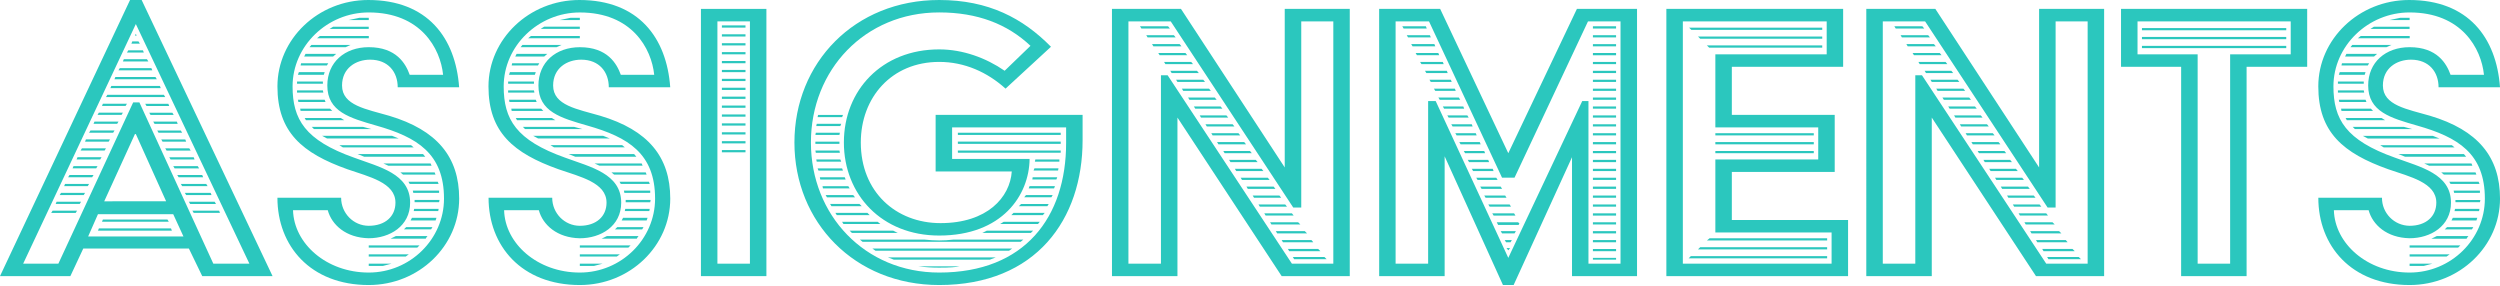
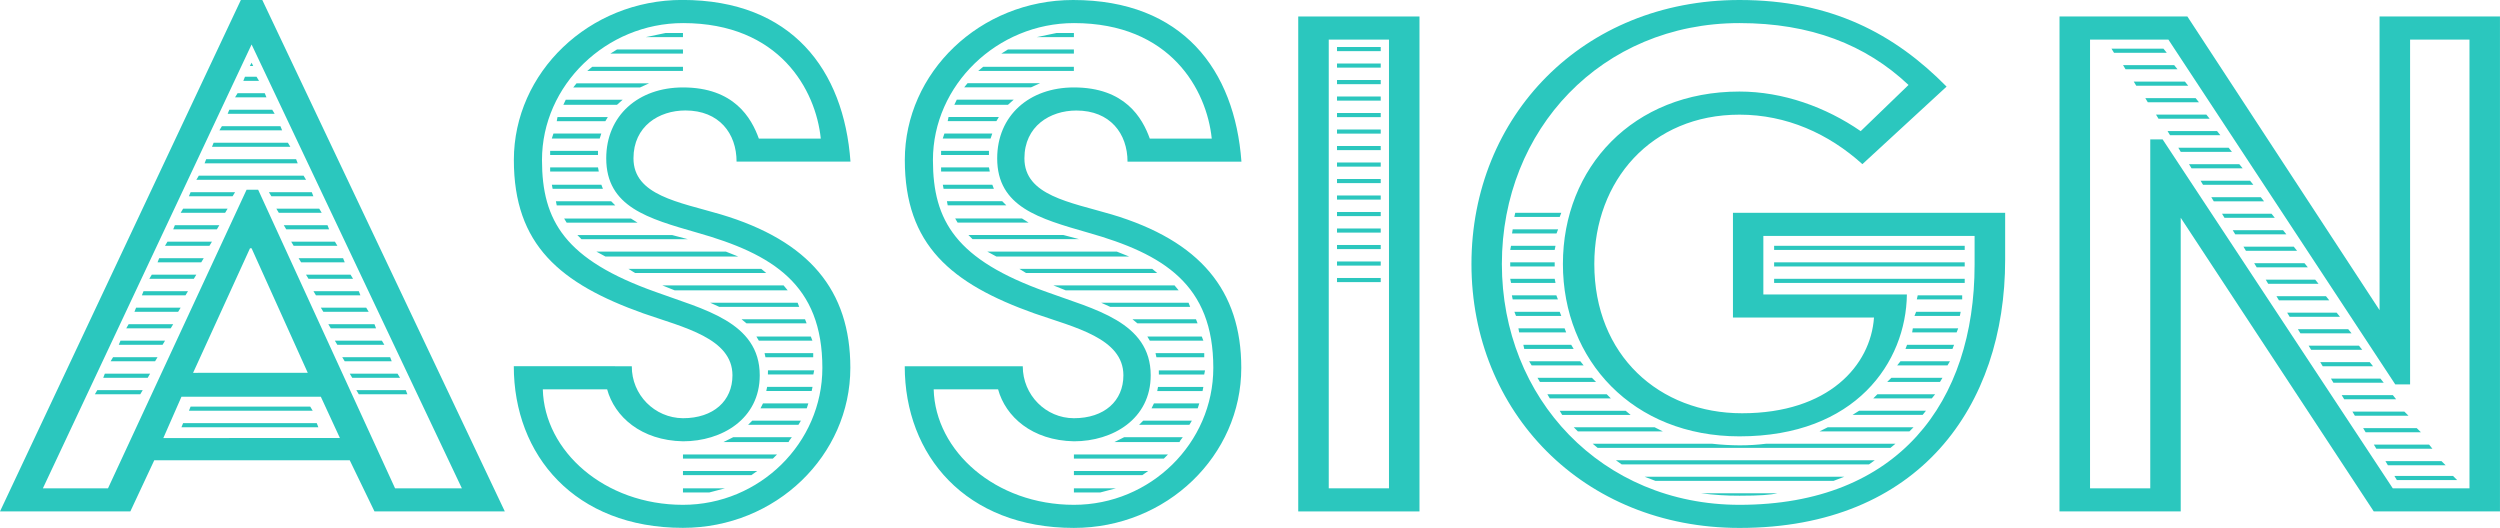
- <svg xmlns="http://www.w3.org/2000/svg" id="Layer_1" data-name="Layer 1" viewBox="0 0 2929.79 334.03">
+ <svg xmlns="http://www.w3.org/2000/svg" id="Layer_1" data-name="Layer 1" viewBox="0 0 1574.02 332.38">
  <defs>
    <style>.cls-1{fill:#2bc7be;}</style>
  </defs>
-   <path class="cls-1" d="M152.4,0H166L319.42,323.59H237l-15.66-32.36H97.6L82.47,323.59H0Zm-84,309L156.06,120h7.3L250,309h42.28L159.19,28.18,27.14,309Zm-6.78-62.1H90.3l-1.57,2.61H60Zm4.7-10.45H95L93.42,239H65.24ZM71.51,226H99.69l-1.57,2.61H69.94Zm4.69-10.44h28.18l-1.56,2.61H75.16Zm5.22-10.44h28.19L108,207.72H79.85Zm4.7-10.43H114.3l-1.56,2.6H85.07Zm4.7-10.44H119l-1.57,2.61H89.77ZM96,173.8h28.18l-1.57,2.61H94.47Zm4.69-10.44h28.18L127.35,166H99.69ZM215,277.14,203,251h-88.2l-11.49,26.1ZM106,152.92h28.19l-1.57,2.61H104.38Zm4.7-10.44h28.18l-1.56,2.61H109.61ZM115.87,132h28.18l-1.57,2.61H114.3Zm0,135.7h84.55l1,2.61H114.83Zm4.7-146.13h28.18l-1.57,2.6H119.52Zm0,135.7h75.67l1.57,2.6H119.52Zm74.11-21.4L159.19,157.1h-1.05l-36,78.81Zm-68.9-124.74h66.29l1.56,2.61H124.22Zm4.7-10.44h56.89l1,2.61h-59Zm4.7-10.44h47l1.57,2.61H134.14Zm5.22-10.44h37l1.05,2.61H138.83Zm4.7-10.44h27.13L173.8,72H144.05ZM150.32,59h17.22l1,2.6H148.75ZM155,48.54h7.31l1.57,2.61H154Zm4.18-8.88,1,2.09h-2.09Zm11,82h27.14l1,2.6H171.71Zm4.7,10.43H202l1.57,2.61H176.41Zm4.69,10.44h27.67l1,2.61H181.11Zm4.7,10.44H211.9l1.57,2.61H185.8Zm4.7,10.44h28.18l1,2.61H190.5Zm4.69,10.44h28.19l1.56,2.61H195.2Zm4.7,10.44H227l1,2.61H199.9Zm4.7,10.44h28.71l1.56,2.6H204.59ZM237,205.11l1.05,2.61H209.29l-1.56-2.61Zm4.7,10.44,1.57,2.61H213.47l-1.57-2.61ZM246.87,226l1,2.61H218.16L216.6,226Zm4.7,10.43,1.56,2.62H222.86l-1.57-2.62Zm5.22,10.45,1,2.61H227l-1.57-2.61Z" />
-   <path class="cls-1" d="M399.77,231.73c0,18.26,14.61,32.88,32.36,32.88,19.31,0,31.31-11,31.31-27.14,0-23.48-30.79-30.27-56.36-39.14-52.72-18.79-81.95-43.32-81.95-97.08C325.13,45.92,372.63,0,431.61,0,501,0,533.9,44.36,538.08,102.3h-72c0-17.75-11-32.37-32.35-32.37-16.71,0-32.89,9.92-32.89,30.28,0,23.48,28.71,27.66,55.33,35.49,55.84,16.7,81.94,48,81.94,97.07,0,55.33-47,101.26-106,101.26-68.37,0-107-45.93-107-102.3Zm32.36,87.68c48.54,0,88.2-39.14,88.2-86.64,0-52.71-31.31-72-79.33-85.59-30.79-8.88-57.41-16.18-57.41-47,0-27.14,20.36-44.89,48.54-44.89,32.36,0,43.32,19.31,48,32.36h39.15c-3.13-30.79-26.1-73.07-87.16-73.07-48.54,0-89.25,39.14-89.25,86.64,0,38.63,14.61,63.15,72,83.51,29.74,11,65.76,18.79,65.76,52.71,0,27.66-24,41.76-48.54,41.76-26.62-.53-43.32-15.66-48-32.89H343.4C344.44,285.48,382.55,319.41,432.13,319.41Zm-84-223.9h30.27v2.61H348.1Zm0,10.44h30.27l.52,2.6H348.1Zm2.09-21.4h30.27l-1,3.13H349.14Zm-1.05,32.36h31.32l1,2.61H349.66Zm2.61,10.44h35l-.52-.53,3.13,3.14H352.27Zm1.05-53.24h31.84l-1.57,2.61h-30.8Zm5.22-11h36l-3.65,3.13H356.45Zm-1,75.15h42.28l4.17,2.62H358.54Zm7.83-85.59h45.93L405,55.32H362.71Zm.52,96h60l9.92,2.62H367.93Zm9.4-106.47h57.41v2.61H371.59Zm2.61,116.92h81.94l7.83,3.12h-84ZM390.38,31.31h41.75v2.61H386.2Zm91.33,138.83,3.13,2.61h-83l-4.18-2.61ZM421.17,20.87h11v2.62H408.64ZM495.8,180.58l2.61,3.13h-71.5l-7.83-3.13Zm-63.67,107h59.5L489,290.18H432.13Zm0,10.44h47l-3.65,2.62H432.13Zm0,11h26.62l-9.92,2.61h-16.7Zm72.54-117.43,1.05,2.61H455.09l-5.74-2.61ZM464,276.62h37l-1.56,2.08-.53,1H457.7ZM509.37,202l1,2.61H472.32L469.18,202ZM476,266.18h30.79l-1.56,2.61H473.36Zm2.61-53.24H513l1,2.61H480.14Zm4.18,42.28h28.7l-1,3.13H481.19Zm1-31.84h30.79V226H484.32Zm1.56,21.4h28.71l-.52,2.61H484.84Zm.52-10.44h29.23l-.52,2.61H485.88Z" />
-   <path class="cls-1" d="M647.14,231.73c0,18.26,14.61,32.88,32.36,32.88,19.31,0,31.31-11,31.31-27.14,0-23.48-30.79-30.27-56.36-39.14-52.72-18.79-82-43.32-82-97.08C572.5,45.92,620,0,679,0c69.41,0,102.29,44.36,106.46,102.3h-72c0-17.75-11-32.37-32.36-32.37-16.7,0-32.88,9.92-32.88,30.28,0,23.48,28.71,27.66,55.33,35.49,55.84,16.7,81.93,48,81.93,97.07,0,55.33-47,101.26-105.94,101.26-68.37,0-107-45.93-107-102.3Zm32.36,87.68c48.54,0,88.2-39.14,88.2-86.64,0-52.71-31.32-72-79.33-85.59C657.57,138.3,631,131,631,100.21c0-27.14,20.35-44.89,48.54-44.89,32.35,0,43.32,19.31,48,32.36h39.14c-3.12-30.79-26.09-73.07-87.15-73.07-48.54,0-89.25,39.14-89.25,86.64,0,38.63,14.61,63.15,72,83.51C692,195.72,728,203.55,728,237.47c0,27.66-24,41.76-48.54,41.76-26.62-.53-43.32-15.66-48-32.89H590.77C591.81,285.48,629.91,319.41,679.5,319.41Zm-84-223.9h30.27v2.61H595.47Zm0,10.44h30.27l.52,2.6H595.47Zm2.09-21.4h30.27l-1.05,3.13H596.51Zm-1,32.36h31.32l1,2.61H597Zm2.61,10.44h35l-.52-.53L636.7,130H599.64Zm1-53.24H632l-1.56,2.61h-30.8Zm5.22-11h36l-3.66,3.13H603.82Zm-1,75.15h42.28l4.17,2.62H605.91Zm7.83-85.59H658.1l-5.74,2.61H610.08Zm.52,96h60l9.92,2.62H615.3Zm9.4-106.47H679.5v2.61H619Zm2.6,116.92h81.95l7.83,3.12h-84Zm13-127.88H679.5v2.61H633.57Zm91.34,138.83,3.13,2.61h-83l-4.17-2.61ZM668.53,20.87h11v2.62H656Zm74.64,159.71,2.61,3.13h-71.5l-7.83-3.13Zm-63.67,107H739l-2.62,2.61H679.5Zm0,10.44h47l-3.65,2.62H679.5Zm0,11h26.61l-9.91,2.61H679.5ZM752,191.54l1.05,2.61H702.46l-5.74-2.61Zm-40.71,85.08h37.06l-1.57,2.08-.52,1H705.07ZM756.74,202l1,2.61h-38.1L716.55,202Zm-33.4,64.2h30.79l-1.56,2.61H720.73ZM726,212.94h34.44l1.05,2.61H727.51Zm4.17,42.28h28.71l-1.05,3.13H728.56Zm1-31.84H762V226H731.69Zm1.56,21.4h28.71l-.53,2.61h-28.7Zm.52-10.44h29.23L762,237H733.25Z" />
-   <path class="cls-1" d="M821.44,10.43h76.72V323.59H821.44ZM878.85,309V25.05h-38.1V309ZM846,29.75h27.66v2.61H846Zm0,10.43h27.66V42.8H846Zm0,10.44h27.66v2.62H846Zm0,10.45h27.66v2.6H846Zm0,10.43h27.66v2.61H846Zm0,10.44h27.66v2.61H846Zm0,10.44h27.66V95H846Zm0,10.43h27.66v2.62H846Zm0,10.44h27.66v2.62H846Zm0,10.44h27.66v2.61H846Zm0,10.44h27.66v2.61H846Zm0,10.44h27.66v2.61H846ZM846,155h27.66v2.6H846Zm0,10.43h27.66v2.61H846Zm0,10.44h27.66v2.62H846Z" />
-   <path class="cls-1" d="M1100.65,0c57.93,0,98.12,21.4,131,54.8l-53.24,49.06c-21.39-19.31-48-31.31-77.76-31.31-55.85,0-91.86,41.75-91.86,94.46,0,57.93,41.23,94.47,93.43,94.47,54.8,0,81.41-30.27,83.5-60.55h-89.24V134.65h172.23V164.4c0,92.38-54.28,169.63-168.06,169.63C1001.48,334,931,260.43,931,167S1001.48,0,1100.65,0Zm0,319.41c100.73,0,148.75-65.24,148.75-151.88V149.27H1115.79v37h90.81c-.52,42.8-32.36,89.77-105.95,89.77-67.33,0-111.69-48-111.69-109.08s44.36-109.08,111.69-109.08c27.66,0,54.8,9.92,76.72,25.05l30.27-29.23c-27.14-25.57-62.1-39.14-107-39.14-87.16,0-150.31,67.33-150.31,152.4S1013.49,319.41,1100.65,319.41ZM956.08,155.53h28.18l-.52,2.61H955.56ZM955.56,166h28.18v2.61H955.56Zm0,10.44h28.18l.52,2.61H956.08Zm1.56-31.32h28.71l-1.05,2.61H956.6Zm-.52,41.76h28.18l1.05,2.6H957.12Zm2.09-52.2h29.22l-1,2.61H958.16Zm-.53,62.63h28.71l1,2.61h-28.7Zm2.62,10.44H990l1,2.61H961.3Zm3.13,10.44h30.27l1.56,2.61H964.43Zm3.65,10.44h32.36l2.09,2.61H969.12ZM972.78,239h34.45l2.61,2.61H974.35ZM979,249.48h37.58l2.61,2.6H980.61Zm7.83,10.43h41.76l3.13,2.61H988.44Zm60,10.44,5.22,2.61H998.35l-2.61-2.61Zm36.54,10.44a158.47,158.47,0,0,0,17.22,1,133.36,133.36,0,0,0,16.7-1h81.94l-3.13,2.61H1010.88l-3.13-2.61Zm102.81,10.44-3.65,2.61H1026l-3.65-2.61Zm-19.31,10.44-6.78,2.61H1047.42l-6.79-2.61Zm-42.27,10.44c-4.18,1-11,1.56-24,1.56a182.48,182.48,0,0,1-24.53-1.56Zm-2.09-156.58h120.56v2.61H1122.57Zm0,10.44h120.56v2.61H1122.57Zm0,10.44h120.56V179H1122.57Zm33.93,93.94h54.27l-2.61,2.61h-56.88Zm19.83-10.44h42.27l-2.08,2.61h-44.37Zm11.48-10.43h36.54l-2.09,2.6H1185.2Zm8.87-10.44H1229l-1.57,2.61h-33.4Zm5.74-10.44h31.32l-1.57,2.61h-31.83Zm4.18-10.44h29.75l-1,2.61h-29.74Zm3.65-10.44H1239l-1,2.61h-28.19Zm2.09-10.44h28.18l-.52,2.61h-28.7Zm1.05-10.43h28.18v2.6h-28.71Z" />
-   <path class="cls-1" d="M1303.12,10.43H1384l121.6,185.81V10.43h76.21V323.59H1502l-122.13-185.8v185.8h-76.72ZM1360.53,309V88.2h7.83L1514,309h48.53V25.05h-37.57V243.21h-9.4L1372,25.05h-49.58V309ZM1336,30.79h32.88L1371,33.4h-33.41Zm7.31,10.44h32.36l2.09,2.61h-32.89Zm6.78,10.44h32.36l2.09,2.61h-32.88Zm7.31,10.44h31.84l2.08,2.61H1359Zm6.78,10.44H1396l2.09,2.6h-32.36ZM1371.49,83h31.32l2.08,2.61h-31.83Zm6.79,10.44h31.83L1412.2,96h-32.36Zm6.78,10.44h31.84l2.09,2.61h-32.37Zm7.31,10.44h31.31l2.09,2.61h-31.84Zm6.78,10.44h31.32l2.09,2.61h-31.84Zm6.79,10.44h31.31l2.09,2.61H1407.5Zm6.78,10.44h31.84l2.09,2.6h-32.36Zm6.79,10.43h31.84l2.08,2.61h-32.36Zm6.78,10.44h31.84l2.09,2.61h-32.36Zm7.31,10.44h31.32l2.08,2.61h-31.84Zm6.79,10.43h31.31l2.09,2.62H1442Zm6.78,10.45h31.31l2.09,2.61h-31.84Zm6.78,10.44h31.84l2.09,2.6h-32.36Zm38.63,10.43,2.09,2.61H1462.3l-1.56-2.61Zm6.78,10.44,2.09,2.61h-31.84l-1.56-2.61Zm6.79,10.44,2.08,2.61H1476.4l-1.57-2.61ZM1514,250l2.08,2.62h-32.88l-1.56-2.62Zm7.3,10.44,2.61,2.62H1490l-1.57-2.62Zm7.83,10.45,2.61,2.61h-35l-1.56-2.61Zm7.83,10.44,2.09,2.6h-35.49l-1.57-2.6Zm7.83,10.43,2.61,2.61h-36.54l-1.56-2.61Zm7.3,9.39,2.61,2.61h-38.1l-1.56-2.61Z" />
-   <path class="cls-1" d="M1616.24,10.43h71.5l79.85,169.11L1848,10.43h70.46V323.59h-76.2V184.24L1773.86,334h-12.53L1693,183.19v140.4h-76.72ZM1673.65,309V118.47h8.87l85.07,183.72,86.64-183.72h7.31V309h37.58V25.05H1861l-86.12,183.2h-14.61l-85.6-183.2h-39.14V309ZM1643.38,30.79H1671l1,2.61h-27.14Zm5.22,10.44h27.14l1,2.61h-26.62Zm5.22,10.44H1681l1,2.61h-26.62ZM1659,62.11h26.61l1,2.61h-26.1Zm5.22,10.44h26.61l1.05,2.6h-26.1ZM1670,83h25.57l1,2.61h-25.06Zm5.21,10.44h25.06l1,2.61h-24.53Zm5.22,10.44H1705l1,2.61h-24Zm5.22,10.44h24l1.57,2.61h-24Zm5.22,10.44h24l1,2.61h-23.48Zm5.22,10.44h23.49l1.57,2.61h-23.49Zm4.7,10.44h24l1,2.6h-23.48Zm4.7,10.43h24l1,2.61h-23.49Zm4.69,10.44h24l1,2.61h-23.48Zm5.22,10.44h24l1,2.61H1717Zm4.7,10.43h24l1,2.62h-23.48Zm4.7,10.45h24.53l1,2.61h-24Zm5.22,10.44h23.48l1.57,2.6h-23.49Zm4.69,10.43h24l1.57,2.61h-24Zm4.7,10.44h24.53l1.57,2.61H1741Zm29.75,10.44,1.57,2.61h-25l-1.57-2.61Zm5.22,10.43,1.57,2.62h-25.58l-1.56-2.62Zm4.7,10.44,1.56,1.57-1,1.57h-24l-1.57-3.14Zm-2.61,10.45-1.57,2.61h-14.61l-1.57-2.61Zm-4.7,10.44-1.56,2.6H1765l-1.57-2.6Zm-2.09,9.39-2.09,2.6-2.08-2.6Zm97.08-259.92h27.14V33.4h-27.14Zm0,10.44h27.14v2.61h-27.14Zm0,10.44h27.14v2.61h-27.14Zm0,10.44h27.14v2.61h-27.14Zm0,10.44h27.14v2.6h-27.14Zm0,10.43h27.14v2.61h-27.14Zm0,10.44h27.14V96h-27.14Zm0,10.44h27.14v2.61h-27.14Zm0,10.44h27.14v2.61h-27.14Zm0,10.44h27.14v2.61h-27.14Zm0,10.44h27.14v2.61h-27.14Zm0,10.44h27.14v2.6h-27.14Zm0,10.43h27.14v2.61h-27.14Zm0,10.44h27.14v2.61h-27.14Zm0,10.44h27.14v2.61h-27.14Zm0,10.43h27.14V190h-27.14Zm0,10.45h27.14v2.61h-27.14Zm0,10.44h27.14v2.6h-27.14Zm0,10.43h27.14v2.61h-27.14Zm0,10.44h27.14v2.61h-27.14Zm0,10.44h27.14v2.61h-27.14Zm0,10.43h27.14v2.62h-27.14Zm0,10.44h27.14v2.62h-27.14Zm0,10.45h27.14v2.61h-27.14Zm0,10.44h27.14v2.6h-27.14Zm0,10.43h27.14v2.61h-27.14Zm0,10.44h27.14v2.09h-27.14Z" />
-   <path class="cls-1" d="M1952.84,10.43H2160V78.29H2029.56v56.36h120.57v66.81H2029.56v56.36h136.22v65.77H1952.84ZM2146.47,309V272.44H2010.25V186.85h120.56V149.27H2010.25V63.67h130.48V25.05H1972.15V309Zm-164.93-8.87h159.71v2.61H1978.94Zm-2.08-267.74h156.05V35H1982.07ZM1989.9,42.8h145.61v2.61h-143Zm2.61,246.86h148.74v2.61H1989.9Zm7.82-236.42h135.18v2.6H2003Zm3.14,226h137.78v2.6H2000.33Zm6.78-123.18H2125.6v2.61H2010.25Zm0,10.44H2125.6v2.61H2010.25Zm0,10.44H2125.6v2.61H2010.25Z" />
-   <path class="cls-1" d="M2187.15,10.43h80.9l121.61,185.81V10.43h76.2V323.59H2386l-122.13-185.8v185.8h-76.73ZM2244.57,309V88.2h7.82L2398,309h48.54V25.05H2409V243.21h-9.39L2256.05,25.05h-49.58V309ZM2220,30.79h32.88L2255,33.4h-33.4Zm7.3,10.44h32.36l2.09,2.61h-32.88Zm6.79,10.44h32.36l2.09,2.61h-32.89Zm7.3,10.44h31.84l2.09,2.61H2243Zm6.79,10.44h31.84l2.09,2.6h-32.36ZM2255.53,83h31.31l2.09,2.61h-31.84Zm6.78,10.44h31.84l2.08,2.61h-32.35Zm6.79,10.44h31.83l2.09,2.61h-32.36Zm7.3,10.44h31.32l2.09,2.61H2278Zm6.79,10.44h31.31l2.09,2.61h-31.84Zm6.78,10.44h31.32l2.09,2.61h-31.84Zm6.79,10.44h31.84l2.08,2.6h-32.36Zm6.78,10.43h31.84l2.09,2.61h-32.36Zm6.79,10.44h31.84l2.08,2.61H2311.9Zm7.31,10.44H2349l2.09,2.61H2319.2Zm6.78,10.43h31.32l2.08,2.62H2326Zm6.79,10.45h31.31l2.09,2.61h-31.84Zm6.78,10.44h31.84l2.08,2.6h-32.36Zm38.62,10.43,2.09,2.61h-32.36l-1.57-2.61Zm6.79,10.44,2.09,2.61h-31.84l-1.57-2.61Zm6.78,10.44,2.09,2.61h-31.84l-1.56-2.61ZM2398,250l2.09,2.62h-32.88l-1.57-2.62Zm7.31,10.44,2.61,2.62H2374l-1.56-2.62Zm7.82,10.45,2.62,2.61h-35l-1.57-2.61Zm7.83,10.44,2.09,2.6h-35.49l-1.56-2.6Zm7.84,10.43,2.6,2.61h-36.53l-1.57-2.61Zm7.3,9.39,2.61,2.61h-38.1l-1.56-2.61Z" />
-   <path class="cls-1" d="M2556.12,78.29h-70.46V10.43h218.16V78.29h-71v245.3h-76.72ZM2613.53,309V63.67h71V25.05H2505V63.67h70.46V309ZM2510.19,32.88h169.1v2.61h-169.1Zm0,10.44h169.1v2.6h-169.1Zm0,10.43h169.1v2.62h-169.1Z" />
-   <path class="cls-1" d="M2791.48,231.73a32.65,32.65,0,0,0,32.37,32.88c19.31,0,31.31-11,31.31-27.14,0-23.48-30.8-30.27-56.37-39.14-52.71-18.79-81.94-43.32-81.94-97.08C2716.85,45.92,2764.35,0,2823.32,0c69.42,0,102.3,44.36,106.47,102.3h-72c0-17.75-11-32.37-32.36-32.37-16.7,0-32.88,9.92-32.88,30.28,0,23.48,28.7,27.66,55.32,35.49,55.85,16.7,81.94,48,81.94,97.07,0,55.33-47,101.26-105.94,101.26-68.38,0-107-45.93-107-102.3Zm32.37,87.68c48.53,0,88.2-39.14,88.2-86.64,0-52.71-31.32-72-79.33-85.59-30.8-8.88-57.42-16.18-57.42-47,0-27.14,20.36-44.89,48.55-44.89,32.35,0,43.32,19.31,48,32.36H2911c-3.13-30.79-26.09-73.07-87.15-73.07-48.55,0-89.26,39.14-89.26,86.64,0,38.63,14.62,63.15,72,83.51,29.75,11,65.76,18.79,65.76,52.71,0,27.66-24,41.76-48.53,41.76-26.63-.53-43.32-15.66-48-32.89h-40.71C2736.16,285.48,2774.26,319.41,2823.85,319.41Zm-84-223.9h30.28v2.61h-30.28Zm0,10.44h30.28l.52,2.6h-30.8Zm2.09-21.4h30.27l-1,3.13h-30.27Zm-1,32.36h31.31l1,2.61h-31.83Zm2.6,10.44h35l-.53-.53L2781,130H2744Zm1.05-53.24h31.84l-1.56,2.61H2744Zm5.22-11h36l-3.65,3.13h-33.93Zm-1,75.15H2791l4.18,2.62h-44.89Zm7.83-85.59h45.92l-5.74,2.61h-42.27Zm.52,96h60l9.91,2.62h-67.32Zm9.39-106.47h57.42v2.61H2763.3ZM2769,159.19H2851l7.83,3.12h-84Zm13.05-127.88h41.76v2.61h-45.94Zm91.33,138.83,3.14,2.61h-83l-4.17-2.61ZM2812.88,20.87h11v2.62h-23.49Zm74.64,159.71,2.61,3.13h-71.51l-7.83-3.13Zm-63.67,107h59.49l-2.61,2.61h-56.88Zm0,10.44h47l-3.65,2.62h-43.32Zm0,11h26.61l-9.92,2.61h-16.69Zm72.54-117.43,1,2.61h-50.62l-5.74-2.61Zm-40.71,85.08h37.06l-1.57,2.08-.52,1h-41.23ZM2901.09,202l1,2.61H2864L2860.9,202Zm-33.41,64.2h30.8l-1.57,2.61h-31.83Zm2.61-53.24h34.45l1.05,2.61h-33.93Zm4.18,42.28h28.7l-1,3.13h-29.22Zm1-31.84h30.8V226H2876Zm1.57,21.4h28.71l-.53,2.61h-28.7Zm.52-10.44h29.23l-.52,2.61H2877.6Z" />
+   <path class="cls-1" d="M151.65,0h13.5L317.84,322H235.78l-15.58-32.2H97.12L82.06,322H0ZM68,307.45l87.25-188h7.28l86.21,188h42.06L158.4,28,27,307.45Zm-6.75-61.8H89.85l-1.56,2.6H59.72ZM66,235.26H94.52L93,237.86h-28Zm5.19-10.38h28l-1.55,2.59h-28Zm4.67-10.39h28.05l-1.56,2.6H74.78ZM81,204.1h28.05l-1.56,2.6h-28Zm4.68-10.38h28.05l-1.57,2.59H84.65Zm4.68-10.39h28l-1.56,2.6H89.33Zm5.19-10.39h28.05l-1.57,2.6H94Zm4.67-10.38h28.05l-1.56,2.59H99.19ZM214,275.77,202,249.8H114.25l-11.42,26ZM105.43,152.17h28l-1.56,2.6h-28Zm4.67-10.39h28l-1.55,2.6H109.06Zm5.19-10.39h28l-1.55,2.6h-28Zm0,135h84.14l1,2.6H114.25ZM120,121H148l-1.56,2.59H118.93Zm0,135h75.31l1.56,2.59h-77.9Zm73.76-21.3L158.4,156.32h-1l-35.83,78.42ZM125.16,110.62h66l1.55,2.6H123.61Zm4.67-10.39h56.61l1,2.6H128.8Zm4.68-10.38h46.74l1.56,2.59H133.47Zm5.19-10.39h36.87l1.05,2.6H138.14Zm4.68-10.39h27l1.56,2.6H143.33Zm5.19-10.38H166.7l1.05,2.59H148Zm4.67-10.39h7.27l1.56,2.6H153.2Zm4.16-8.83,1,2.07h-2.08ZM169.3,121h27l1,2.59H170.86ZM174,131.39h27l1.55,2.6h-27Zm4.67,10.39h27.53l1,2.6h-27Zm4.68,10.39h27.52l1.56,2.6H184.88ZM188,162.56h28l1.05,2.59H189.56Zm4.67,10.38h28.05l1.56,2.6H194.23Zm4.68,10.39h28.56l1,2.6h-28ZM202,193.72h28.57l1.56,2.59H203.58Zm33.76,10.38,1,2.6H208.25l-1.55-2.6Zm4.68,10.39,1.55,2.6h-29.6l-1.56-2.6Zm5.19,10.39,1,2.59h-29.6l-1.56-2.59Zm4.67,10.38,1.56,2.6H221.76l-1.56-2.6Zm5.2,10.39,1,2.6H225.91l-1.55-2.6Z" />
+   <path class="cls-1" d="M397.79,230.59A32.49,32.49,0,0,0,430,263.31c19.21,0,31.16-10.91,31.16-27,0-23.37-30.65-30.12-56.1-39-52.45-18.7-81.53-43.11-81.53-96.6,0-55,47.26-100.75,106-100.75,69.07,0,101.79,44.14,105.94,101.79H463.75c0-17.66-10.9-32.2-32.2-32.2-16.62,0-32.71,9.87-32.71,30.12,0,23.37,28.56,27.53,55,35.32,55.57,16.62,81.54,47.78,81.54,96.59,0,55.06-46.74,100.76-105.42,100.76-68,0-106.47-45.7-106.47-101.79ZM430,317.84c48.29,0,87.77-38.95,87.77-86.22,0-52.45-31.17-71.66-78.95-85.17-30.64-8.83-57.13-16.1-57.13-46.74,0-27,20.26-44.66,48.31-44.66,32.19,0,43.1,19.22,47.77,32.2h39c-3.11-30.64-26-72.71-86.72-72.71-48.31,0-88.81,39-88.81,86.21,0,38.43,14.54,62.84,71.66,83.1,29.61,10.9,65.44,18.69,65.44,52.45,0,27.53-23.89,41.55-48.29,41.55-26.49-.52-43.11-15.58-47.79-32.72h-40.5C342.74,284.08,380.66,317.84,430,317.84ZM346.38,95H376.5v2.6H346.38Zm0,10.39H376.5L377,108H346.38Zm2.07-21.3h30.13l-1,3.12H347.42Zm-1,32.2h31.16l1,2.6H347.94ZM350,126.72h34.8l-.52-.52,3.11,3.12H350.53Zm1-53h31.68l-1.55,2.59H350.53Zm5.19-10.91h35.84L388.45,66H354.69Zm-1,74.78h42.06l4.16,2.6H356.77ZM363,52.45h45.7L403,55.05H360.92Zm.52,95.56h59.72l9.87,2.6h-67Zm9.35-105.95H430v2.6H369.75Zm2.59,116.34H457l7.79,3.11H381.18Zm13-127.24H430v2.59H384.29ZM479.33,169.3l3.12,2.6H399.87l-4.15-2.6ZM419.09,20.77H430v2.6H406.63Zm74.26,158.92,2.6,3.12H424.8L417,179.69ZM430,286.15h59.2l-2.6,2.6H430Zm0,10.39h46.74l-3.64,2.6H430Zm0,10.91h26.48l-9.87,2.6H430ZM502.19,190.6l1,2.6H452.85l-5.72-2.6Zm-40.52,84.65h36.88L497,277.33l-.52,1h-41ZM506.85,201l1,2.59H470L466.87,201Zm-33.23,63.87h30.64l-1.56,2.6H471Zm2.6-53h34.27l1,2.6H477.77ZM480.37,254h28.56l-1,3.11H478.81Zm1-31.68h30.64v2.6H481.93ZM483,243.57h28.57l-.52,2.6H482.45Zm.52-10.39h29.09l-.52,2.6H483.48Z" />
+   <path class="cls-1" d="M643.94,230.59c0,18.17,14.55,32.72,32.2,32.72,19.22,0,31.16-10.91,31.16-27,0-23.37-30.64-30.12-56.09-39-52.45-18.7-81.53-43.11-81.53-96.6C569.68,45.7,616.94,0,675.62,0c69.08,0,101.8,44.14,106,101.79H709.9c0-17.66-10.91-32.2-32.2-32.2-16.62,0-32.72,9.87-32.72,30.12,0,23.37,28.57,27.53,55,35.32,55.57,16.62,81.54,47.78,81.54,96.59,0,55.06-46.74,100.76-105.43,100.76-68,0-106.46-45.7-106.46-101.79Zm32.2,87.25c48.3,0,87.77-38.95,87.77-86.22,0-52.45-31.16-71.66-78.94-85.17-30.64-8.83-57.13-16.1-57.13-46.74,0-27,20.26-44.66,48.3-44.66,32.2,0,43.11,19.22,47.78,32.2h39c-3.11-30.64-26-72.71-86.73-72.71-48.3,0-88.81,39-88.81,86.21,0,38.43,14.55,62.84,71.67,83.1,29.6,10.9,65.44,18.69,65.44,52.45,0,27.53-23.89,41.55-48.3,41.55-26.49-.52-43.1-15.58-47.78-32.72H587.85C588.89,284.08,626.81,317.84,676.14,317.84ZM592.52,95h30.13v2.6H592.52Zm0,10.39h30.13l.52,2.59H592.52Zm2.08-21.3h30.13l-1.05,3.12H593.57Zm-1,32.2h31.16l1,2.6H594.09Zm2.6,10.39H631l-.52-.52,3.11,3.12H596.68Zm1-53h31.68l-1.55,2.59H596.68Zm5.19-10.91h35.84L634.6,66H600.84Zm-1,74.78h42.06l4.16,2.6H602.91Zm7.79-85.17h45.7l-5.72,2.6H607.07Zm.52,95.56h59.72l9.87,2.6h-67ZM619,42.06h57.12v2.6H615.89Zm2.59,116.34h81.54l7.79,3.11H627.33Zm13-127.24h41.54v2.59h-45.7ZM725.48,169.3l3.12,2.6H646l-4.16-2.6ZM665.23,20.77h10.91v2.6H652.77ZM739.5,179.69l2.6,3.12H671l-7.79-3.12ZM676.14,286.15h59.2l-2.59,2.6H676.14Zm0,10.39h46.75l-3.64,2.6H676.14Zm0,10.91h26.49l-9.87,2.6H676.14ZM748.33,190.6l1,2.6H699l-5.71-2.6Zm-40.51,84.65H744.7l-1.57,2.08-.51,1h-41ZM753,201l1,2.59H716.13L713,201Zm-33.24,63.87h30.65l-1.56,2.6H717.17Zm2.6-53h34.28l1,2.6H723.92ZM726.52,254h28.56l-1,3.11H725Zm1-31.68H758.2v2.6H728.08Zm1.57,21.29h28.56l-.52,2.6H728.6Zm.51-10.39h29.09l-.52,2.6H729.63Z" />
+   <path class="cls-1" d="M817.38,10.38h76.34V322H817.38Zm57.13,297.07V24.93H836.59V307.45ZM841.79,29.6h27.53v2.6H841.79Zm0,10.39h27.53v2.59H841.79Zm0,10.38h27.53V53H841.79Zm0,10.39h27.53v2.6H841.79Zm0,10.39h27.53v2.6H841.79Zm0,10.39h27.53v2.59H841.79Zm0,10.38h27.53v2.6H841.79Zm0,10.39h27.53v2.6H841.79Zm0,10.39h27.53v2.59H841.79Zm0,10.38h27.53v2.6H841.79Zm0,10.39h27.53v2.6H841.79Zm0,10.39h27.53v2.59H841.79Zm0,10.38h27.53v2.6H841.79Zm0,10.39h27.53v2.6H841.79Zm0,10.39h27.53v2.6H841.79Z" />
+   <path class="cls-1" d="M1095.22,0c57.65,0,97.64,21.29,130.36,54.53l-53,48.82c-21.29-19.22-47.77-31.16-77.38-31.16-55.57,0-91.41,41.55-91.41,94,0,57.64,41,94,93,94,54.53,0,81-30.12,83.09-60.25h-88.8V134h171.38v29.6c0,91.93-54,168.79-167.23,168.79-98.68,0-168.79-73.23-168.79-166.19S996.54,0,1095.22,0Zm0,317.84c100.23,0,148-64.92,148-151.14V148.53h-133v36.88h90.37c-.52,42.58-32.2,89.32-105.43,89.32-67,0-111.14-47.78-111.14-108.54s44.15-108.55,111.14-108.55c27.53,0,54.53,9.87,76.35,24.93l30.12-29.08c-27-25.45-61.8-38.95-106.47-38.95-86.73,0-149.57,67-149.57,151.65S1008.49,317.84,1095.22,317.84ZM951.36,154.77h28l-.52,2.59h-28Zm-.51,10.38h28v2.6h-28Zm0,10.39h28l.52,2.6h-28Zm1.55-31.16H981l-1,2.6h-28Zm-.52,41.55h28l1,2.59H952.4ZM954,134H983l-1,2.6H953.44Zm-.52,62.32H982l1,2.6H954.48ZM956,206.7h29.08l1,2.6h-29.6Zm3.11,10.39h30.13l1.55,2.59H959.67Zm3.64,10.38H995l2.08,2.6H964.35ZM968,237.86h34.28l2.6,2.6H969.54Zm6.24,10.39h37.38l2.6,2.59H975.77ZM982,258.63h41.54l3.12,2.6H983.56ZM1041.73,269l5.19,2.6H993.43l-2.6-2.6Zm36.35,10.39a160,160,0,0,0,17.14,1,134.28,134.28,0,0,0,16.62-1h81.54l-3.12,2.59H1005.89l-3.11-2.59Zm102.31,10.38-3.63,2.6H1021l-3.64-2.6Zm-19.21,10.39-6.76,2.6H1042.25l-6.75-2.6Zm-42.06,10.39c-4.16,1-10.92,1.55-23.9,1.55a182.35,182.35,0,0,1-24.41-1.55ZM1117,154.77h120v2.59H1117Zm0,10.38h120v2.6H1117Zm0,10.39h120v2.6H1117ZM1150.79,269h54l-2.6,2.6H1145.6Zm19.74-10.39h42.07l-2.08,2.6h-44.15ZM1182,248.25h36.36l-2.08,2.59h-36.87Zm8.83-10.39H1223l-1.56,2.6h-33.24Zm5.71-10.39h31.16l-1.55,2.6h-31.68Zm4.16-10.38h29.6l-1,2.59h-29.6Zm3.63-10.39h28.57l-1,2.6h-28Zm2.08-10.39h28.05l-.52,2.6h-28.57Zm1-10.38h28v2.59h-28.57Z" />
+   <path class="cls-1" d="M1296.69,10.38h80.5l121,184.89V10.38H1574V322h-79.46L1373,137.11V322h-76.34Zm57.13,297.07V87.77h7.79l144.9,219.68h48.29V24.93h-37.39V242h-9.35L1365.24,24.93H1315.9V307.45ZM1329.41,30.64h32.72l2.08,2.6H1331ZM1336.68,41h32.2l2.07,2.59h-32.71Zm6.75,10.38h32.2l2.08,2.6H1345Zm7.27,10.39h31.68l2.08,2.6h-32.2Zm6.75,10.39h31.68l2.08,2.59H1359Zm7.27,10.38h31.17l2.07,2.6h-31.68ZM1371.48,93h31.68l2.07,2.6H1373Zm6.75,10.39h31.67L1412,106h-32.19Zm7.27,10.39h31.16l2.08,2.59h-31.68Zm6.75,10.38h31.16l2.07,2.6h-31.67Zm6.75,10.39h31.16l2.08,2.6h-31.68Zm6.75,10.39h31.68l2.08,2.59h-32.2Zm6.75,10.38h31.69l2.07,2.6h-32.2Zm6.76,10.39h31.67l2.08,2.6h-32.19Zm7.27,10.39h31.16l2.08,2.59h-31.69Zm6.74,10.38h31.17l2.07,2.6h-31.67Zm6.76,10.39h31.16l2.08,2.6h-31.68Zm6.75,10.39h31.68l2.08,2.59h-32.2Zm38.43,10.38,2.08,2.6h-32.2l-1.56-2.6ZM1492,228l2.08,2.6h-31.68l-1.56-2.6Zm6.76,10.39,2.07,2.59h-31.68l-1.55-2.59Zm7.79,10.38,2.07,2.6h-32.71l-1.57-2.6Zm7.26,10.39,2.6,2.6h-33.76l-1.55-2.6Zm7.79,10.39,2.6,2.59h-34.79l-1.56-2.59Zm7.79,10.39,2.08,2.59h-35.31l-1.56-2.59Zm7.79,10.38,2.6,2.6h-36.35l-1.56-2.6Zm7.28,9.35,2.59,2.6H1509.1l-1.56-2.6Z" />
</svg>
